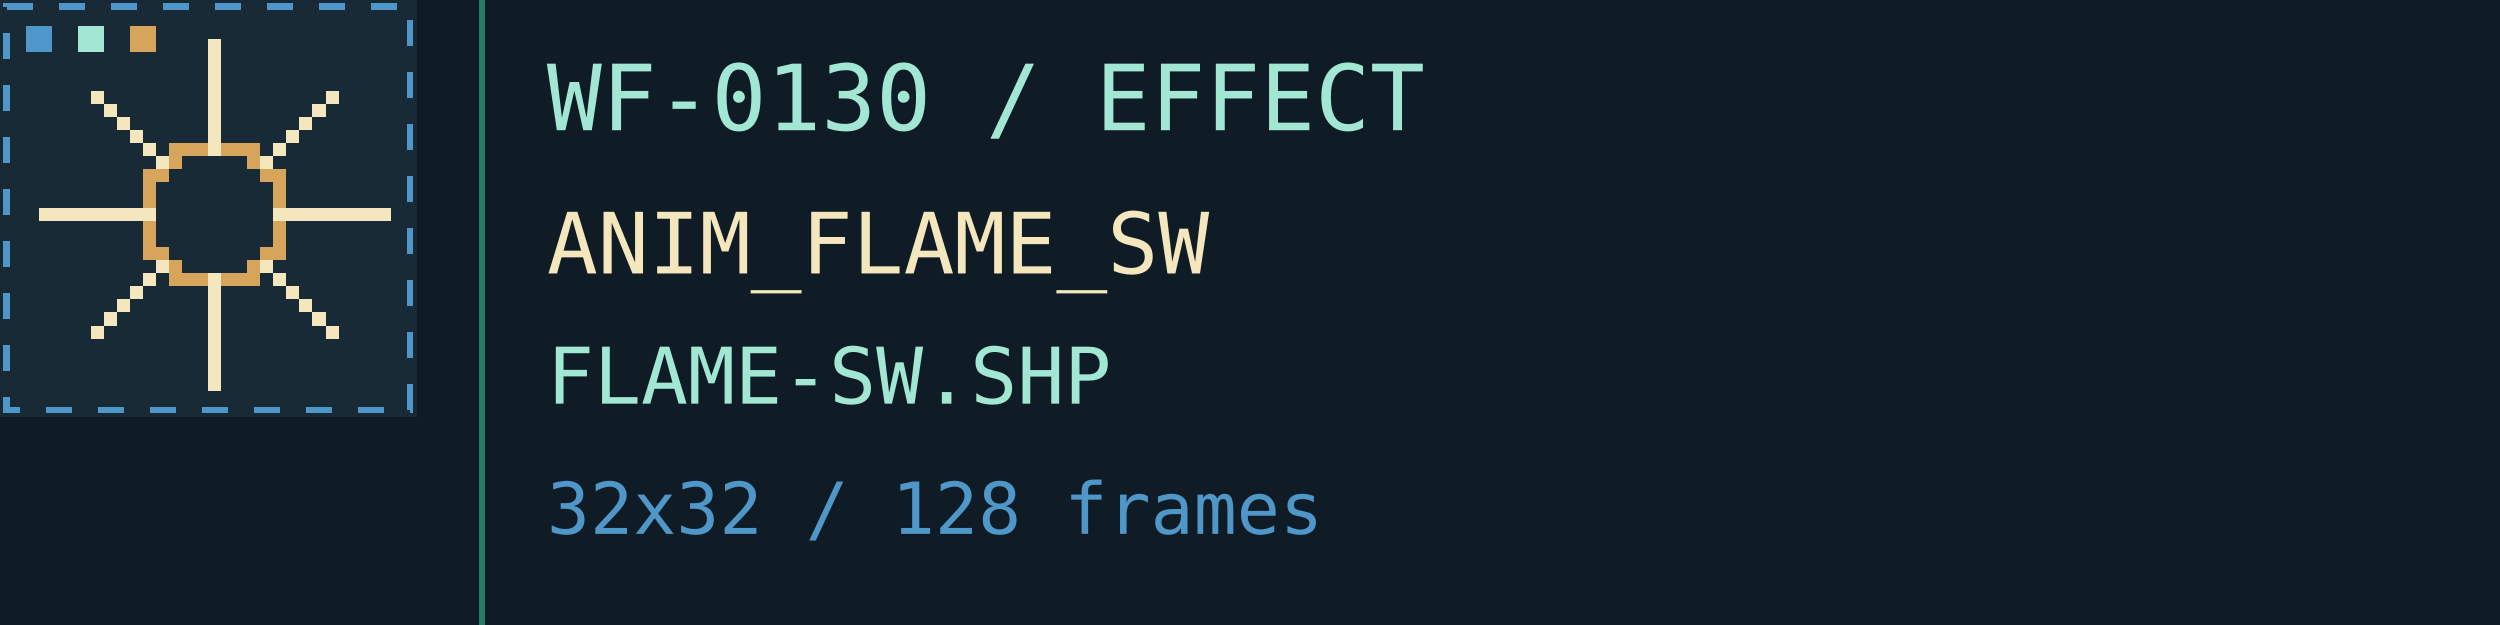
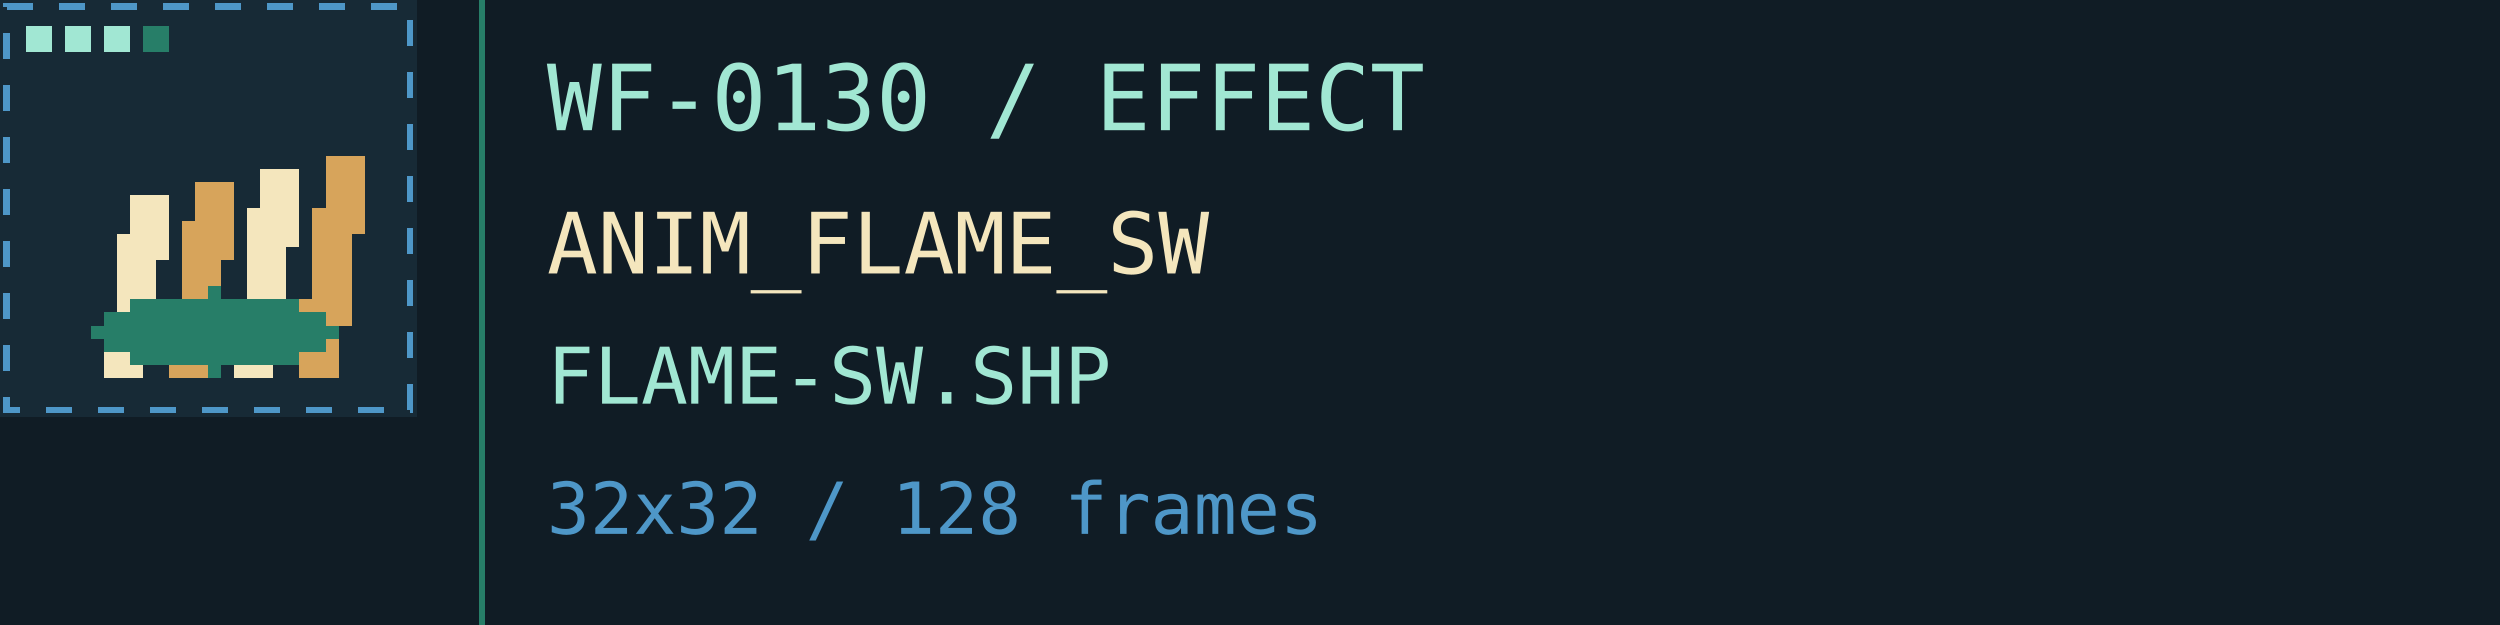
<svg xmlns="http://www.w3.org/2000/svg" viewBox="0 0 192 48" width="576" height="144" shape-rendering="crispEdges" role="img" aria-label="WF-0130 effect ANIM_FLAME_SW original wireframe">
  <rect width="192" height="48" fill="#101c25" />
  <rect width="32" height="32" fill="#172a36" />
  <rect x="0.5" y="0.5" width="31" height="31" fill="none" stroke="#4e97c8" stroke-dasharray="2 2" stroke-width="0.5" />
-   <rect x="2" y="2" width="2" height="1" fill="#4e97c8" />
-   <rect x="6" y="2" width="2" height="1" fill="#a1e7d3" />
-   <rect x="10" y="2" width="2" height="1" fill="#d7a45b" />
-   <rect x="2" y="3" width="2" height="1" fill="#4e97c8" />
-   <rect x="6" y="3" width="2" height="1" fill="#a1e7d3" />
-   <rect x="10" y="3" width="2" height="1" fill="#d7a45b" />
-   <rect x="16" y="3" width="1" height="1" fill="#f4e6bd" />
-   <rect x="16" y="4" width="1" height="1" fill="#f4e6bd" />
-   <rect x="16" y="5" width="1" height="1" fill="#f4e6bd" />
-   <rect x="16" y="6" width="1" height="1" fill="#f4e6bd" />
-   <rect x="7" y="7" width="1" height="1" fill="#f4e6bd" />
-   <rect x="16" y="7" width="1" height="1" fill="#f4e6bd" />
-   <rect x="25" y="7" width="1" height="1" fill="#f4e6bd" />
-   <rect x="8" y="8" width="1" height="1" fill="#f4e6bd" />
-   <rect x="16" y="8" width="1" height="1" fill="#f4e6bd" />
-   <rect x="24" y="8" width="1" height="1" fill="#f4e6bd" />
-   <rect x="9" y="9" width="1" height="1" fill="#f4e6bd" />
-   <rect x="16" y="9" width="1" height="1" fill="#f4e6bd" />
-   <rect x="23" y="9" width="1" height="1" fill="#f4e6bd" />
-   <rect x="10" y="10" width="1" height="1" fill="#f4e6bd" />
-   <rect x="16" y="10" width="1" height="1" fill="#f4e6bd" />
-   <rect x="22" y="10" width="1" height="1" fill="#f4e6bd" />
-   <rect x="11" y="11" width="1" height="1" fill="#f4e6bd" />
-   <rect x="13" y="11" width="3" height="1" fill="#d7a45b" />
-   <rect x="16" y="11" width="1" height="1" fill="#f4e6bd" />
-   <rect x="17" y="11" width="3" height="1" fill="#d7a45b" />
-   <rect x="21" y="11" width="1" height="1" fill="#f4e6bd" />
-   <rect x="12" y="12" width="1" height="1" fill="#f4e6bd" />
-   <rect x="13" y="12" width="1" height="1" fill="#d7a45b" />
-   <rect x="19" y="12" width="1" height="1" fill="#d7a45b" />
-   <rect x="20" y="12" width="1" height="1" fill="#f4e6bd" />
-   <rect x="11" y="13" width="2" height="1" fill="#d7a45b" />
-   <rect x="20" y="13" width="2" height="1" fill="#d7a45b" />
-   <rect x="11" y="14" width="1" height="1" fill="#d7a45b" />
-   <rect x="21" y="14" width="1" height="1" fill="#d7a45b" />
-   <rect x="11" y="15" width="1" height="1" fill="#d7a45b" />
-   <rect x="21" y="15" width="1" height="1" fill="#d7a45b" />
-   <rect x="3" y="16" width="9" height="1" fill="#f4e6bd" />
-   <rect x="21" y="16" width="9" height="1" fill="#f4e6bd" />
-   <rect x="11" y="17" width="1" height="1" fill="#d7a45b" />
-   <rect x="21" y="17" width="1" height="1" fill="#d7a45b" />
-   <rect x="11" y="18" width="1" height="1" fill="#d7a45b" />
-   <rect x="21" y="18" width="1" height="1" fill="#d7a45b" />
-   <rect x="11" y="19" width="2" height="1" fill="#d7a45b" />
-   <rect x="20" y="19" width="2" height="1" fill="#d7a45b" />
-   <rect x="12" y="20" width="1" height="1" fill="#f4e6bd" />
-   <rect x="13" y="20" width="1" height="1" fill="#d7a45b" />
-   <rect x="19" y="20" width="1" height="1" fill="#d7a45b" />
-   <rect x="20" y="20" width="1" height="1" fill="#f4e6bd" />
-   <rect x="11" y="21" width="1" height="1" fill="#f4e6bd" />
-   <rect x="13" y="21" width="3" height="1" fill="#d7a45b" />
-   <rect x="16" y="21" width="1" height="1" fill="#f4e6bd" />
-   <rect x="17" y="21" width="3" height="1" fill="#d7a45b" />
-   <rect x="21" y="21" width="1" height="1" fill="#f4e6bd" />
-   <rect x="10" y="22" width="1" height="1" fill="#f4e6bd" />
-   <rect x="16" y="22" width="1" height="1" fill="#f4e6bd" />
-   <rect x="22" y="22" width="1" height="1" fill="#f4e6bd" />
+   <rect x="2" y="2" width="2" height="1" fill="#a1e7d3" />
+   <rect x="5" y="2" width="2" height="1" fill="#a1e7d3" />
+   <rect x="8" y="2" width="2" height="1" fill="#a1e7d3" />
+   <rect x="11" y="2" width="2" height="1" fill="#277e68" />
+   <rect x="2" y="3" width="2" height="1" fill="#a1e7d3" />
+   <rect x="5" y="3" width="2" height="1" fill="#a1e7d3" />
+   <rect x="8" y="3" width="2" height="1" fill="#a1e7d3" />
+   <rect x="11" y="3" width="2" height="1" fill="#277e68" />
+   <rect x="25" y="12" width="3" height="1" fill="#d7a45b" />
+   <rect x="20" y="13" width="3" height="1" fill="#f4e6bd" />
+   <rect x="25" y="13" width="3" height="1" fill="#d7a45b" />
+   <rect x="15" y="14" width="3" height="1" fill="#d7a45b" />
+   <rect x="20" y="14" width="3" height="1" fill="#f4e6bd" />
+   <rect x="25" y="14" width="3" height="1" fill="#d7a45b" />
+   <rect x="10" y="15" width="3" height="1" fill="#f4e6bd" />
+   <rect x="15" y="15" width="3" height="1" fill="#d7a45b" />
+   <rect x="20" y="15" width="3" height="1" fill="#f4e6bd" />
+   <rect x="25" y="15" width="3" height="1" fill="#d7a45b" />
+   <rect x="10" y="16" width="3" height="1" fill="#f4e6bd" />
+   <rect x="15" y="16" width="3" height="1" fill="#d7a45b" />
+   <rect x="19" y="16" width="4" height="1" fill="#f4e6bd" />
+   <rect x="24" y="16" width="4" height="1" fill="#d7a45b" />
+   <rect x="10" y="17" width="3" height="1" fill="#f4e6bd" />
+   <rect x="14" y="17" width="4" height="1" fill="#d7a45b" />
+   <rect x="19" y="17" width="4" height="1" fill="#f4e6bd" />
+   <rect x="24" y="17" width="4" height="1" fill="#d7a45b" />
+   <rect x="9" y="18" width="4" height="1" fill="#f4e6bd" />
+   <rect x="14" y="18" width="4" height="1" fill="#d7a45b" />
+   <rect x="19" y="18" width="4" height="1" fill="#f4e6bd" />
+   <rect x="24" y="18" width="3" height="1" fill="#d7a45b" />
+   <rect x="9" y="19" width="4" height="1" fill="#f4e6bd" />
+   <rect x="14" y="19" width="4" height="1" fill="#d7a45b" />
+   <rect x="19" y="19" width="3" height="1" fill="#f4e6bd" />
+   <rect x="24" y="19" width="3" height="1" fill="#d7a45b" />
+   <rect x="9" y="20" width="3" height="1" fill="#f4e6bd" />
+   <rect x="14" y="20" width="3" height="1" fill="#d7a45b" />
+   <rect x="19" y="20" width="3" height="1" fill="#f4e6bd" />
+   <rect x="24" y="20" width="3" height="1" fill="#d7a45b" />
+   <rect x="9" y="21" width="3" height="1" fill="#f4e6bd" />
+   <rect x="14" y="21" width="3" height="1" fill="#d7a45b" />
+   <rect x="19" y="21" width="3" height="1" fill="#f4e6bd" />
+   <rect x="24" y="21" width="3" height="1" fill="#d7a45b" />
+   <rect x="9" y="22" width="3" height="1" fill="#f4e6bd" />
+   <rect x="14" y="22" width="2" height="1" fill="#d7a45b" />
+   <rect x="16" y="22" width="1" height="1" fill="#277e68" />
+   <rect x="19" y="22" width="3" height="1" fill="#f4e6bd" />
+   <rect x="24" y="22" width="3" height="1" fill="#d7a45b" />
  <rect x="9" y="23" width="1" height="1" fill="#f4e6bd" />
-   <rect x="16" y="23" width="1" height="1" fill="#f4e6bd" />
-   <rect x="23" y="23" width="1" height="1" fill="#f4e6bd" />
-   <rect x="8" y="24" width="1" height="1" fill="#f4e6bd" />
-   <rect x="16" y="24" width="1" height="1" fill="#f4e6bd" />
-   <rect x="24" y="24" width="1" height="1" fill="#f4e6bd" />
-   <rect x="7" y="25" width="1" height="1" fill="#f4e6bd" />
-   <rect x="16" y="25" width="1" height="1" fill="#f4e6bd" />
-   <rect x="25" y="25" width="1" height="1" fill="#f4e6bd" />
-   <rect x="16" y="26" width="1" height="1" fill="#f4e6bd" />
-   <rect x="16" y="27" width="1" height="1" fill="#f4e6bd" />
-   <rect x="16" y="28" width="1" height="1" fill="#f4e6bd" />
-   <rect x="16" y="29" width="1" height="1" fill="#f4e6bd" />
+   <rect x="10" y="23" width="13" height="1" fill="#277e68" />
+   <rect x="23" y="23" width="4" height="1" fill="#d7a45b" />
+   <rect x="8" y="24" width="17" height="1" fill="#277e68" />
+   <rect x="25" y="24" width="2" height="1" fill="#d7a45b" />
+   <rect x="7" y="25" width="19" height="1" fill="#277e68" />
+   <rect x="8" y="26" width="17" height="1" fill="#277e68" />
+   <rect x="25" y="26" width="1" height="1" fill="#d7a45b" />
+   <rect x="8" y="27" width="2" height="1" fill="#f4e6bd" />
+   <rect x="10" y="27" width="13" height="1" fill="#277e68" />
+   <rect x="23" y="27" width="3" height="1" fill="#d7a45b" />
+   <rect x="8" y="28" width="3" height="1" fill="#f4e6bd" />
+   <rect x="13" y="28" width="3" height="1" fill="#d7a45b" />
+   <rect x="16" y="28" width="1" height="1" fill="#277e68" />
+   <rect x="18" y="28" width="3" height="1" fill="#f4e6bd" />
+   <rect x="23" y="28" width="3" height="1" fill="#d7a45b" />
  <line x1="37" y1="0" x2="37" y2="48" stroke="#277e68" stroke-width="0.5" />
  <g font-family="monospace" fill="#a1e7d3">
    <text x="42" y="10" font-size="7">WF-0130 / EFFECT</text>
    <text x="42" y="21" font-size="6.5" fill="#f4e6bd">ANIM_FLAME_SW</text>
    <text x="42" y="31" font-size="6">FLAME-SW.SHP</text>
    <text x="42" y="41" font-size="5.5" fill="#4e97c8">32x32 / 128 frames</text>
  </g>
</svg>
